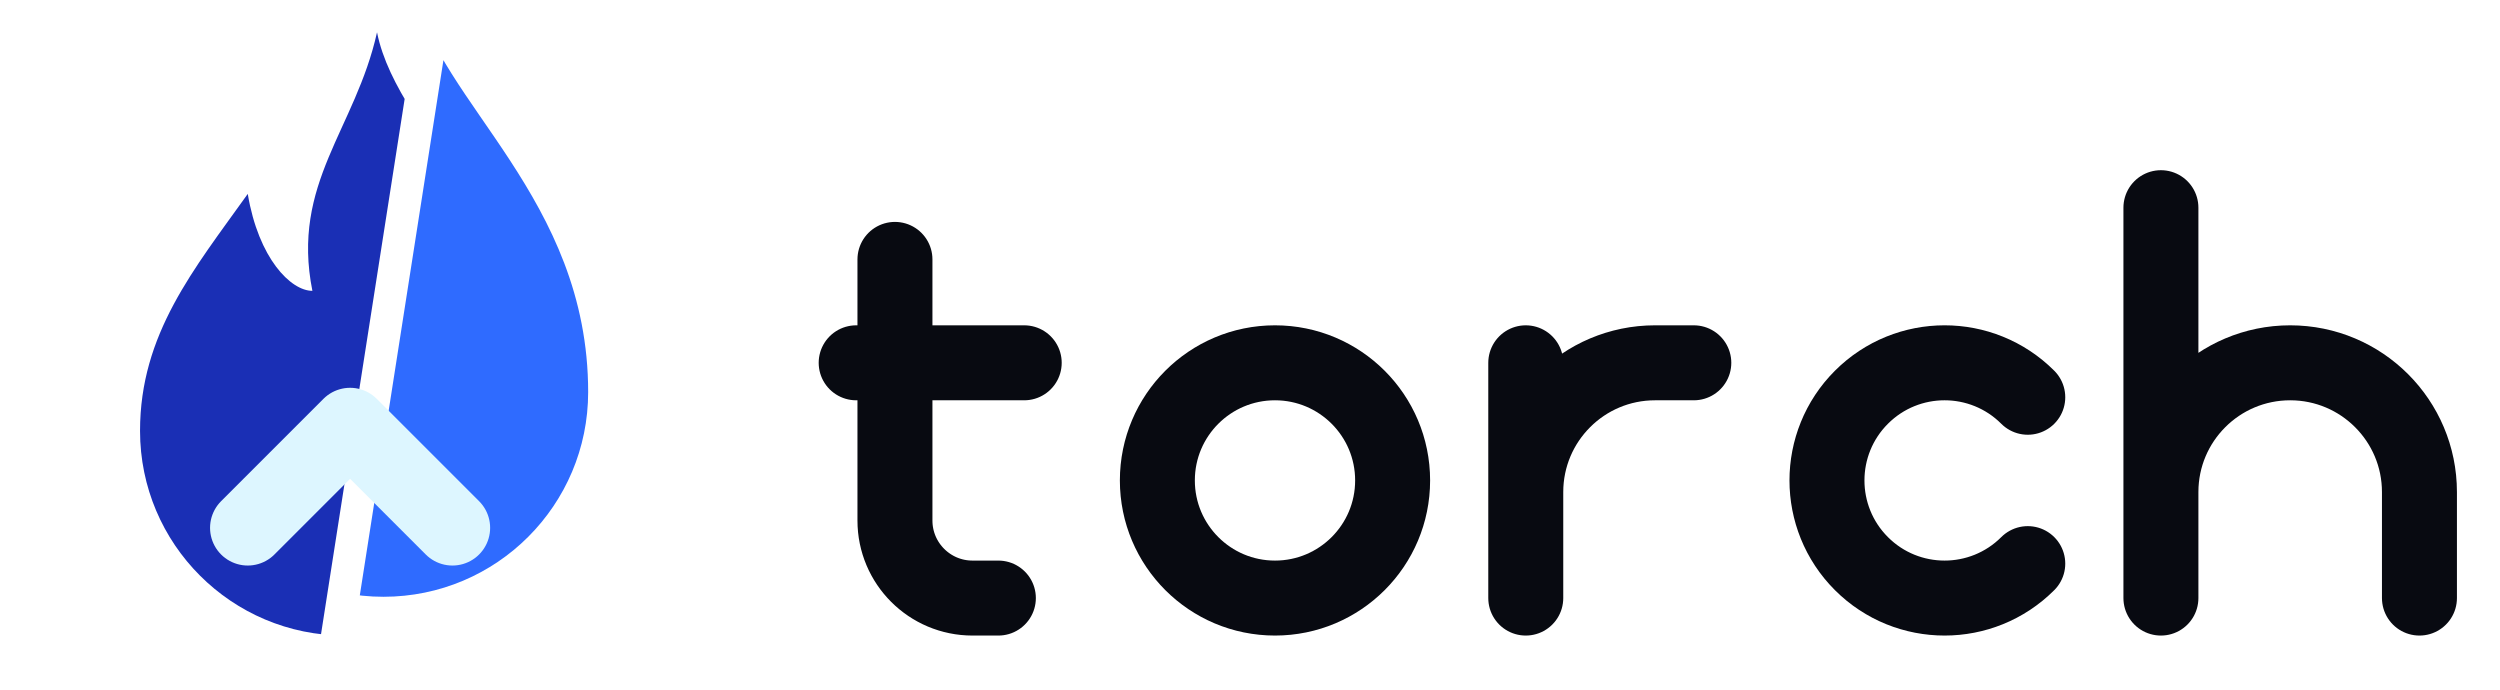
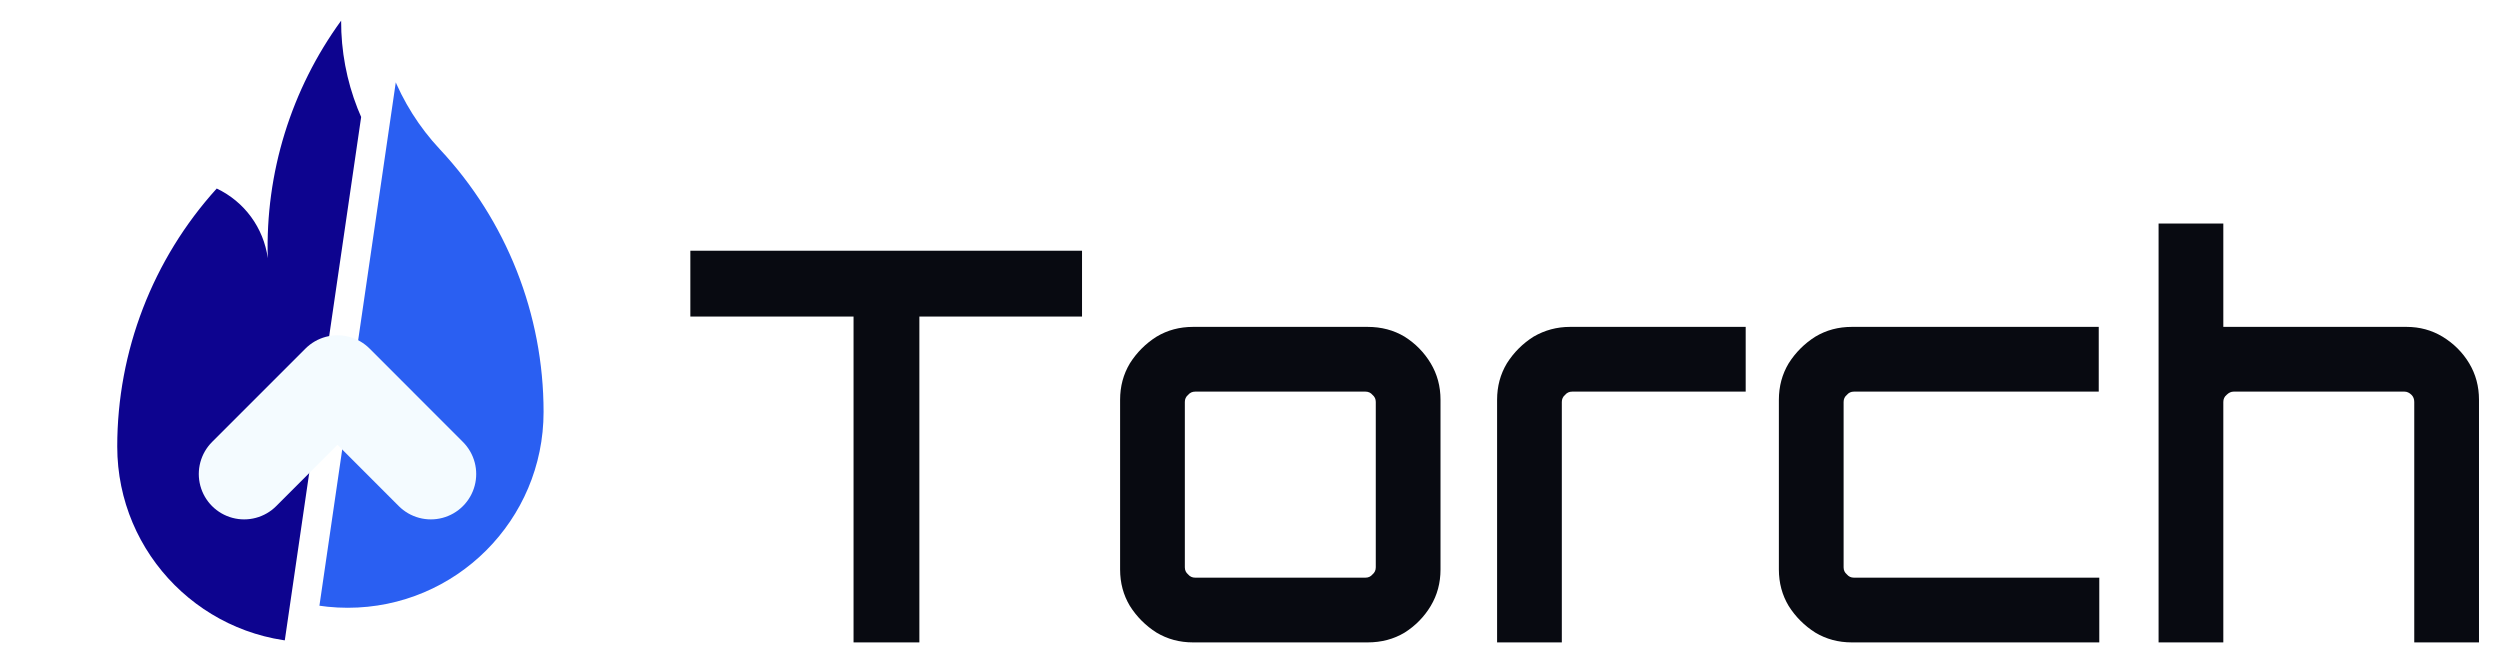
- <svg xmlns="http://www.w3.org/2000/svg" viewBox="0 0 232.08 64" width="232.08" height="64" aria-hidden="true">
-   <g>
+ <svg xmlns="http://www.w3.org/2000/svg" viewBox="0 0 242.1 64" width="242.1" height="64" aria-hidden="true">
+   <g transform="translate(30.32 2) scale(0.6021)">
    <defs>
-       <clipPath id="bridge-light-l">
-         <path d="M0 0H39L29 64H0Z" />
+       <clipPath id="l">
+         <path d="M-400 -400H68.35L-48.37 400H-400Z" />
      </clipPath>
-       <clipPath id="bridge-light-r">
-         <path d="M39 0H64V64H29Z" />
+       <clipPath id="r">
+         <path d="M400 -400H68.35L-48.37 400H400Z" />
      </clipPath>
    </defs>
-     <path clip-path="url(#bridge-light-l)" fill="#1A2FB5" d="M35 3C37 13 51 22 51 40A19 19 0 0 1 13 40C13 31 18 25 23 18C24 24 27 27 29 27C27 17 33 12 35 3Z" />
-     <path clip-path="url(#bridge-light-r)" fill="#2F6BFF" d="M35 3C37 13 51 22 51 40A19 19 0 0 1 13 40C13 31 18 25 23 18C24 24 27 27 29 27C27 17 33 12 35 3Z" transform="translate(3.6 -3.6)" />
-     <path d="M23 49L32.5 39.5L42 49" fill="none" stroke="#DDF6FF" stroke-width="7" stroke-linecap="round" stroke-linejoin="round" />
+     <path clip-path="url(#l)" fill="#0D048F" d="M4.51 0A38.2 38.2 0 0 0 14.82 26.26A61.8 61.8 0 0 1 31.5 68.5A31.5 31.5 0 0 1 -31.5 68.5A61.8 61.8 0 0 1 -15.5 27A14.59 14.59 0 0 1 -7.29 38.2A61.8 61.8 0 0 1 4.51 0Z" />
+     <g transform="translate(5.57 -5.57)">
+       <path clip-path="url(#r)" fill="#2A5FF2" d="M4.51 0A38.2 38.2 0 0 0 14.82 26.26A61.8 61.8 0 0 1 31.5 68.5A31.5 31.5 0 0 1 -31.5 68.5A61.8 61.8 0 0 1 -15.5 27A14.59 14.59 0 0 1 -7.29 38.2A61.8 61.8 0 0 1 4.51 0Z" />
+     </g>
+     <path d="M-11.09 72.92L3.93 57.9L18.94 72.92" fill="none" stroke="#F4FBFF" stroke-width="14.59" stroke-linecap="round" stroke-linejoin="round" />
  </g>
-   <g transform="translate(76 11) scale(1.2)" fill="none" stroke="#080A11" stroke-width="5.8" stroke-linecap="round" stroke-linejoin="round">
-     <path d="M5.9 10.9V31.1A6 6 0 0 0 11.9 37.1H13.9M2.9 18.9H15.9" />
-     <path d="M26.2 28A9.1 9.1 0 1 0 44.4 28A9.1 9.1 0 1 0 26.2 28Z" />
-     <path d="M54.7 18.9V37.1M54.7 28.9A10 10 0 0 1 64.7 18.9H67.7" />
-     <path d="M93.535 21.565A9.1 9.1 0 1 0 93.535 34.435" />
-     <path d="M103.835 6.9V37.1M103.835 28.9A10 10 0 0 1 123.835 28.9V37.1" />
+   <g transform="translate(65.8 62.21) scale(0.05268)" fill="#080A11">
+     <path transform="translate(0 0)" d="M320 0V-599H20V-720H740V-599H441V0Z" />
+     <path transform="translate(759 0)" d="M185 0Q148 0 118 -18Q88 -37 69 -67Q51 -97 51 -134V-446Q51 -483 69 -513Q88 -543 118 -562Q148 -580 185 -580H506Q544 -580 574 -562Q604 -543 622 -513Q640 -483 640 -446V-134Q640 -97 622 -67Q604 -37 574 -18Q544 0 506 0H185ZM189 -119H502Q510 -119 515 -125Q521 -130 521 -138V-442Q521 -450 515 -455Q510 -461 502 -461H189Q181 -461 176 -455Q170 -450 170 -442V-138Q170 -130 176 -125Q181 -119 189 -119Z" />
+     <path transform="translate(1451 0)" d="M52 0V-446Q52 -483 70 -513Q89 -543 119 -562Q150 -580 186 -580H509V-461H190Q182 -461 177 -455Q171 -450 171 -442V0Z" />
+     <path transform="translate(1970 0)" d="M185 0Q148 0 118 -18Q88 -37 69 -67Q51 -97 51 -134V-446Q51 -483 69 -513Q88 -543 118 -562Q148 -580 185 -580H639V-461H189Q181 -461 176 -455Q170 -450 170 -442V-138Q170 -130 176 -125Q181 -119 189 -119H640V0H185Z" />
+     <path transform="translate(2665 0)" d="M54 0V-770H173V-580H510Q546 -580 576 -562Q607 -543 625 -513Q643 -483 643 -446V0H524V-442Q524 -450 519 -455Q513 -461 506 -461H192Q185 -461 179 -455Q173 -450 173 -442V0Z" />
  </g>
</svg>
